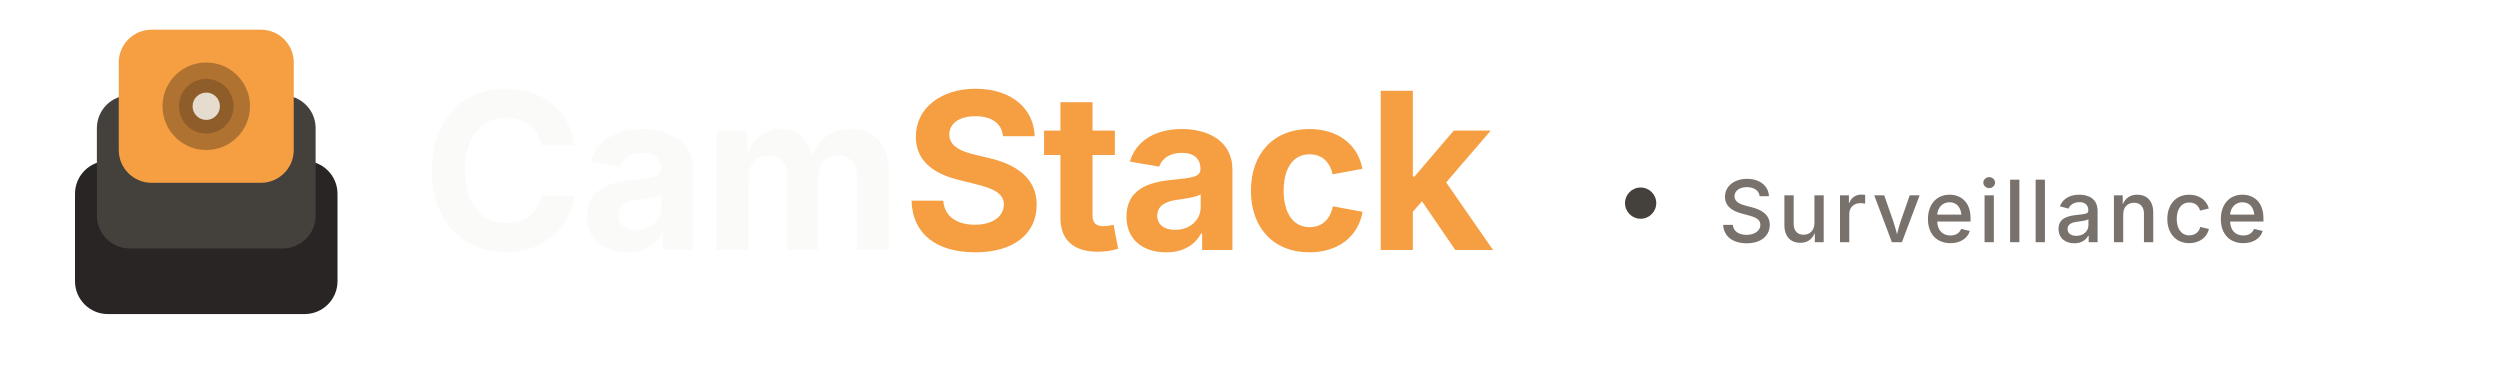
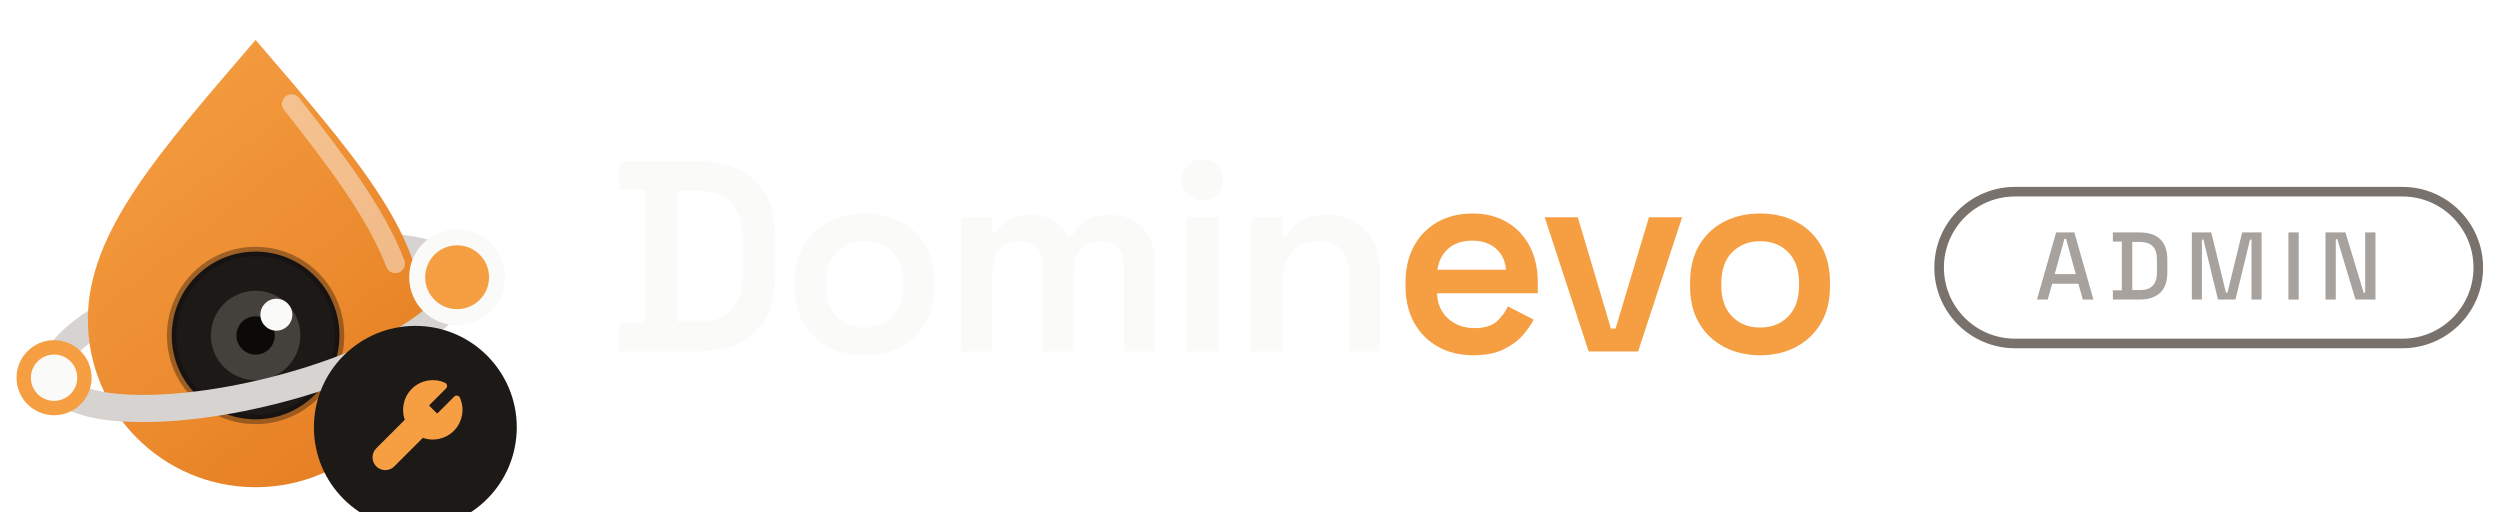
- <svg xmlns="http://www.w3.org/2000/svg" viewBox="0 0 320 48" fill="none">
-   <g transform="translate(4, 1) scale(0.7)">
-     <rect x="8" y="28" width="48" height="28" rx="6" fill="#292524" />
-     <rect x="12" y="16" width="40" height="28" rx="6" fill="#44403c" />
-     <rect x="16" y="4" width="32" height="28" rx="6" fill="#f59e42" />
-     <circle cx="32" cy="18" r="8" fill="#0c0a09" opacity="0.3" />
-     <circle cx="32" cy="18" r="5" fill="#0c0a09" opacity="0.2" />
-     <circle cx="32" cy="18" r="2.5" fill="#fafaf9" opacity="0.8" />
+ <svg xmlns="http://www.w3.org/2000/svg" width="313" height="64" viewBox="0 0 313 64" fill="none">
+   <ellipse cx="32" cy="41" rx="26" ry="8.2" fill="none" stroke="#d6d3d1" stroke-width="3.4" stroke-linecap="round" transform="rotate(-14 32 41)" />
+   <defs>
+     <linearGradient id="g28" x1="0.2" y1="0" x2="0.8" y2="1">
+       <stop offset="0" stop-color="#f59e42" />
+       <stop offset="1" stop-color="#e67e22" />
+     </linearGradient>
+   </defs>
+   <path d="M32 5 C44 19 53 29 53 40 a21 21 0 0 1 -42 0 C11 29 20 19 32 5 Z" fill="url(#g28)" />
+   <path d="M36.5 13 C42 20 47 26.5 49.5 33" stroke="#fafaf9" stroke-opacity="0.45" stroke-width="2.4" stroke-linecap="round" fill="none" />
+   <circle cx="32" cy="42" r="10.5" fill="#1c1917" />
+   <circle cx="32" cy="42" r="10.5" fill="none" stroke="#0c0a09" stroke-opacity="0.35" stroke-width="1.2" />
+   <circle cx="32" cy="42" r="5.6" fill="#44403c" />
+   <circle cx="32" cy="42" r="2.4" fill="#0c0a09" />
+   <circle cx="34.6" cy="39.4" r="2" fill="#fafaf9" />
+   <defs>
+     <clipPath id="c29">
+       <rect x="0" y="41" width="64" height="30" />
+     </clipPath>
+   </defs>
+   <g transform="rotate(-14 32 41)">
+     <ellipse cx="32" cy="41" rx="26" ry="8.2" fill="none" stroke="#d6d3d1" stroke-width="3.4" stroke-linecap="round" clip-path="url(#c29)" />
  </g>
-   <text x="54" y="32" font-family="system-ui, -apple-system, sans-serif" font-size="28" font-weight="700" letter-spacing="-0.5" fill="#fafaf9">
-     Cam<tspan fill="#f59e42">Stack</tspan>
-   </text>
-   <circle cx="210" cy="26" r="2" fill="#44403c" />
-   <text x="220" y="31" font-family="system-ui, -apple-system, sans-serif" font-size="11" font-weight="500" letter-spacing="0.5" fill="#78716c">
-     Surveillance
-   </text>
+   <circle cx="57.23" cy="34.71" r="5" fill="#f59e42" stroke="#fafaf9" stroke-width="2" />
+   <circle cx="6.77" cy="47.29" r="3.8" fill="#fafaf9" stroke="#f59e42" stroke-width="1.8" />
+   <circle cx="52" cy="53.5" r="12.7" fill="#1c1917" />
+   <circle cx="52" cy="53.5" r="10.5" fill="#1c1917" />
+   <g transform="translate(45.4375 46.9375) scale(0.546875)">
+     <path d="M14.7 6.3a1 1 0 0 0 0 1.4l1.6 1.6a1 1 0 0 0 1.4 0l3.77-3.77a6 6 0 0 1-7.94 7.94l-6.91 6.91a2.12 2.12 0 0 1-3-3l6.91-6.91a6 6 0 0 1 7.94-7.94l-3.76 3.76z" fill="#f59e42" stroke="#f59e42" stroke-width="1.6" stroke-linejoin="round" />
+   </g>
+   <path d="M87.25 44L77.56 44L77.56 40.40L80.76 40.40L80.76 23.80L77.56 23.80L77.56 20.20L87.25 20.20Q92.01 20.20 94.53 22.61Q97.05 25.03 97.05 29.86L97.05 29.86L97.05 34.34Q97.05 39.17 94.53 41.59Q92.01 44 87.25 44L87.25 44ZM84.84 23.91L84.84 40.29L87.29 40.29Q90.18 40.29 91.57 38.80Q92.97 37.30 92.97 34.48L92.97 34.48L92.97 29.75Q92.97 26.86 91.57 25.38Q90.18 23.91 87.29 23.91L87.29 23.91L84.84 23.91ZM108.25 44.48L108.25 44.48Q105.73 44.48 103.74 43.44Q101.75 42.40 100.62 40.48Q99.48 38.56 99.48 35.87L99.48 35.87L99.48 35.33Q99.48 32.64 100.62 30.71Q101.75 28.77 103.74 27.75Q105.73 26.73 108.25 26.73L108.25 26.73Q110.76 26.73 112.74 27.75Q114.71 28.77 115.85 30.71Q116.99 32.64 116.99 35.33L116.99 35.33L116.99 35.87Q116.99 38.56 115.85 40.48Q114.71 42.40 112.74 43.44Q110.76 44.48 108.25 44.48ZM108.25 41.01L108.25 41.01Q110.39 41.01 111.75 39.63Q113.11 38.25 113.11 35.77L113.11 35.77L113.11 35.43Q113.11 32.95 111.75 31.57Q110.39 30.20 108.25 30.20L108.25 30.20Q106.11 30.20 104.75 31.57Q103.39 32.95 103.39 35.43L103.39 35.43L103.39 35.77Q103.39 38.25 104.75 39.63Q106.11 41.01 108.25 41.01ZM124.24 44L120.33 44L120.33 27.20L124.18 27.20L124.18 29.07L124.75 29.07Q125.20 28.22 126.23 27.56Q127.27 26.90 129.00 26.90L129.00 26.90Q130.84 26.90 131.96 27.65Q133.08 28.39 133.66 29.55L133.66 29.55L134.21 29.55Q134.78 28.39 135.87 27.65Q136.96 26.90 138.97 26.90L138.97 26.90Q140.53 26.90 141.81 27.58Q143.08 28.26 143.84 29.58Q144.61 30.91 144.61 32.88L144.61 32.88L144.61 44L140.70 44L140.70 33.15Q140.70 31.69 139.92 30.93Q139.14 30.16 137.74 30.16L137.74 30.16Q136.21 30.16 135.31 31.16Q134.41 32.17 134.41 34.04L134.41 34.04L134.41 44L130.53 44L130.53 33.15Q130.53 31.69 129.75 30.93Q128.97 30.16 127.58 30.16L127.58 30.16Q126.01 30.16 125.13 31.16Q124.24 32.17 124.24 34.04L124.24 34.04L124.24 44ZM152.51 44L148.60 44L148.60 27.20L152.51 27.20L152.51 44ZM150.54 25.06L150.54 25.06Q149.49 25.06 148.72 24.36Q147.96 23.67 147.96 22.51L147.96 22.51Q147.96 21.36 148.72 20.66Q149.49 19.96 150.54 19.96L150.54 19.96Q151.66 19.96 152.40 20.66Q153.13 21.36 153.13 22.51L153.13 22.51Q153.13 23.67 152.40 24.36Q151.66 25.06 150.54 25.06ZM160.59 44L156.68 44L156.68 27.20L160.52 27.20L160.52 29.55L161.10 29.55Q161.54 28.60 162.70 27.75Q163.85 26.90 166.20 26.90L166.20 26.90Q168.14 26.90 169.63 27.78Q171.13 28.67 171.96 30.23Q172.79 31.79 172.79 33.94L172.79 33.94L172.79 44L168.88 44L168.88 34.24Q168.88 32.20 167.88 31.20Q166.88 30.20 165.04 30.20L165.04 30.20Q162.97 30.20 161.78 31.57Q160.59 32.95 160.59 35.50L160.59 35.50L160.59 44Z" fill="#fafaf9" />
+   <path d="M184.47 44.48L184.47 44.48Q181.96 44.48 180.04 43.41Q178.11 42.33 177.04 40.38Q175.97 38.42 175.97 35.81L175.97 35.81L175.97 35.40Q175.97 32.75 177.03 30.81Q178.08 28.87 179.98 27.80Q181.89 26.73 184.37 26.73L184.37 26.73Q186.82 26.73 188.65 27.80Q190.49 28.87 191.51 30.81Q192.53 32.75 192.53 35.33L192.53 35.33L192.53 36.72L179.92 36.72Q179.98 38.70 181.31 39.89Q182.64 41.08 184.57 41.08L184.57 41.08Q186.48 41.08 187.40 40.24Q188.31 39.41 188.79 38.36L188.79 38.36L192.02 40.02Q191.54 40.94 190.64 41.98Q189.74 43.01 188.25 43.74Q186.75 44.48 184.47 44.48ZM179.95 33.77L179.95 33.77L188.55 33.77Q188.42 32.10 187.28 31.11Q186.14 30.13 184.34 30.13L184.34 30.13Q182.47 30.13 181.34 31.11Q180.22 32.10 179.95 33.77ZM205.09 44L198.90 44L193.40 27.20L197.54 27.20L201.69 41.14L202.27 41.14L206.45 27.20L210.60 27.20L205.09 44ZM220.37 44.48L220.37 44.48Q217.86 44.48 215.87 43.44Q213.88 42.40 212.74 40.48Q211.60 38.56 211.60 35.87L211.60 35.87L211.60 35.33Q211.60 32.64 212.74 30.71Q213.88 28.77 215.87 27.75Q217.86 26.73 220.37 26.73L220.37 26.73Q222.89 26.73 224.86 27.75Q226.83 28.77 227.97 30.71Q229.11 32.64 229.11 35.33L229.11 35.33L229.11 35.87Q229.11 38.56 227.97 40.48Q226.83 42.40 224.86 43.44Q222.89 44.48 220.37 44.48ZM220.37 41.01L220.37 41.01Q222.52 41.01 223.88 39.63Q225.24 38.25 225.24 35.77L225.24 35.77L225.24 35.43Q225.24 32.95 223.88 31.57Q222.52 30.20 220.37 30.20L220.37 30.20Q218.23 30.20 216.87 31.57Q215.51 32.95 215.51 35.43L215.51 35.43L215.51 35.77Q215.51 38.25 216.87 39.63Q218.23 41.01 220.37 41.01Z" fill="#f59e42" />
+   <rect x="242.778" y="24" width="67.504" height="19" rx="9.5" fill="none" stroke="#78716c" stroke-width="1.2" />
+   <path d="M256.37 37.50L255.03 37.50L257.43 29.10L259.71 29.10L262.10 37.50L260.77 37.50L260.21 35.52L256.93 35.52L256.37 37.50ZM258.47 29.90L257.25 34.32L259.89 34.32L258.67 29.90L258.47 29.90ZM267.89 37.50L264.53 37.50L264.53 36.35L265.65 36.35L265.65 30.25L264.53 30.25L264.53 29.10L267.89 29.10Q269.57 29.10 270.46 29.95Q271.35 30.80 271.35 32.52L271.35 32.52L271.35 34.09Q271.35 35.81 270.46 36.65Q269.57 37.50 267.89 37.50L267.89 37.50ZM266.96 30.29L266.96 36.32L267.90 36.32Q268.99 36.32 269.52 35.77Q270.05 35.22 270.05 34.13L270.05 34.13L270.05 32.47Q270.05 31.37 269.52 30.83Q268.99 30.29 267.90 30.29L267.90 30.29L266.96 30.29ZM275.68 37.50L274.42 37.50L274.42 29.10L276.85 29.10L278.69 36.64L278.88 36.64L280.72 29.10L283.15 29.10L283.15 37.50L281.89 37.50L281.89 30.01L281.70 30.01L279.88 37.50L277.69 37.50L275.87 30.01L275.68 30.01L275.68 37.50ZM287.80 37.50L286.51 37.50L286.51 29.10L287.80 29.10L287.80 37.50ZM292.44 37.50L291.15 37.50L291.15 29.10L293.65 29.10L295.93 36.64L296.12 36.64L296.12 29.10L297.41 29.10L297.41 37.50L294.91 37.50L292.63 29.95L292.44 29.95L292.44 37.50Z" fill="#a8a29e" />
</svg>
